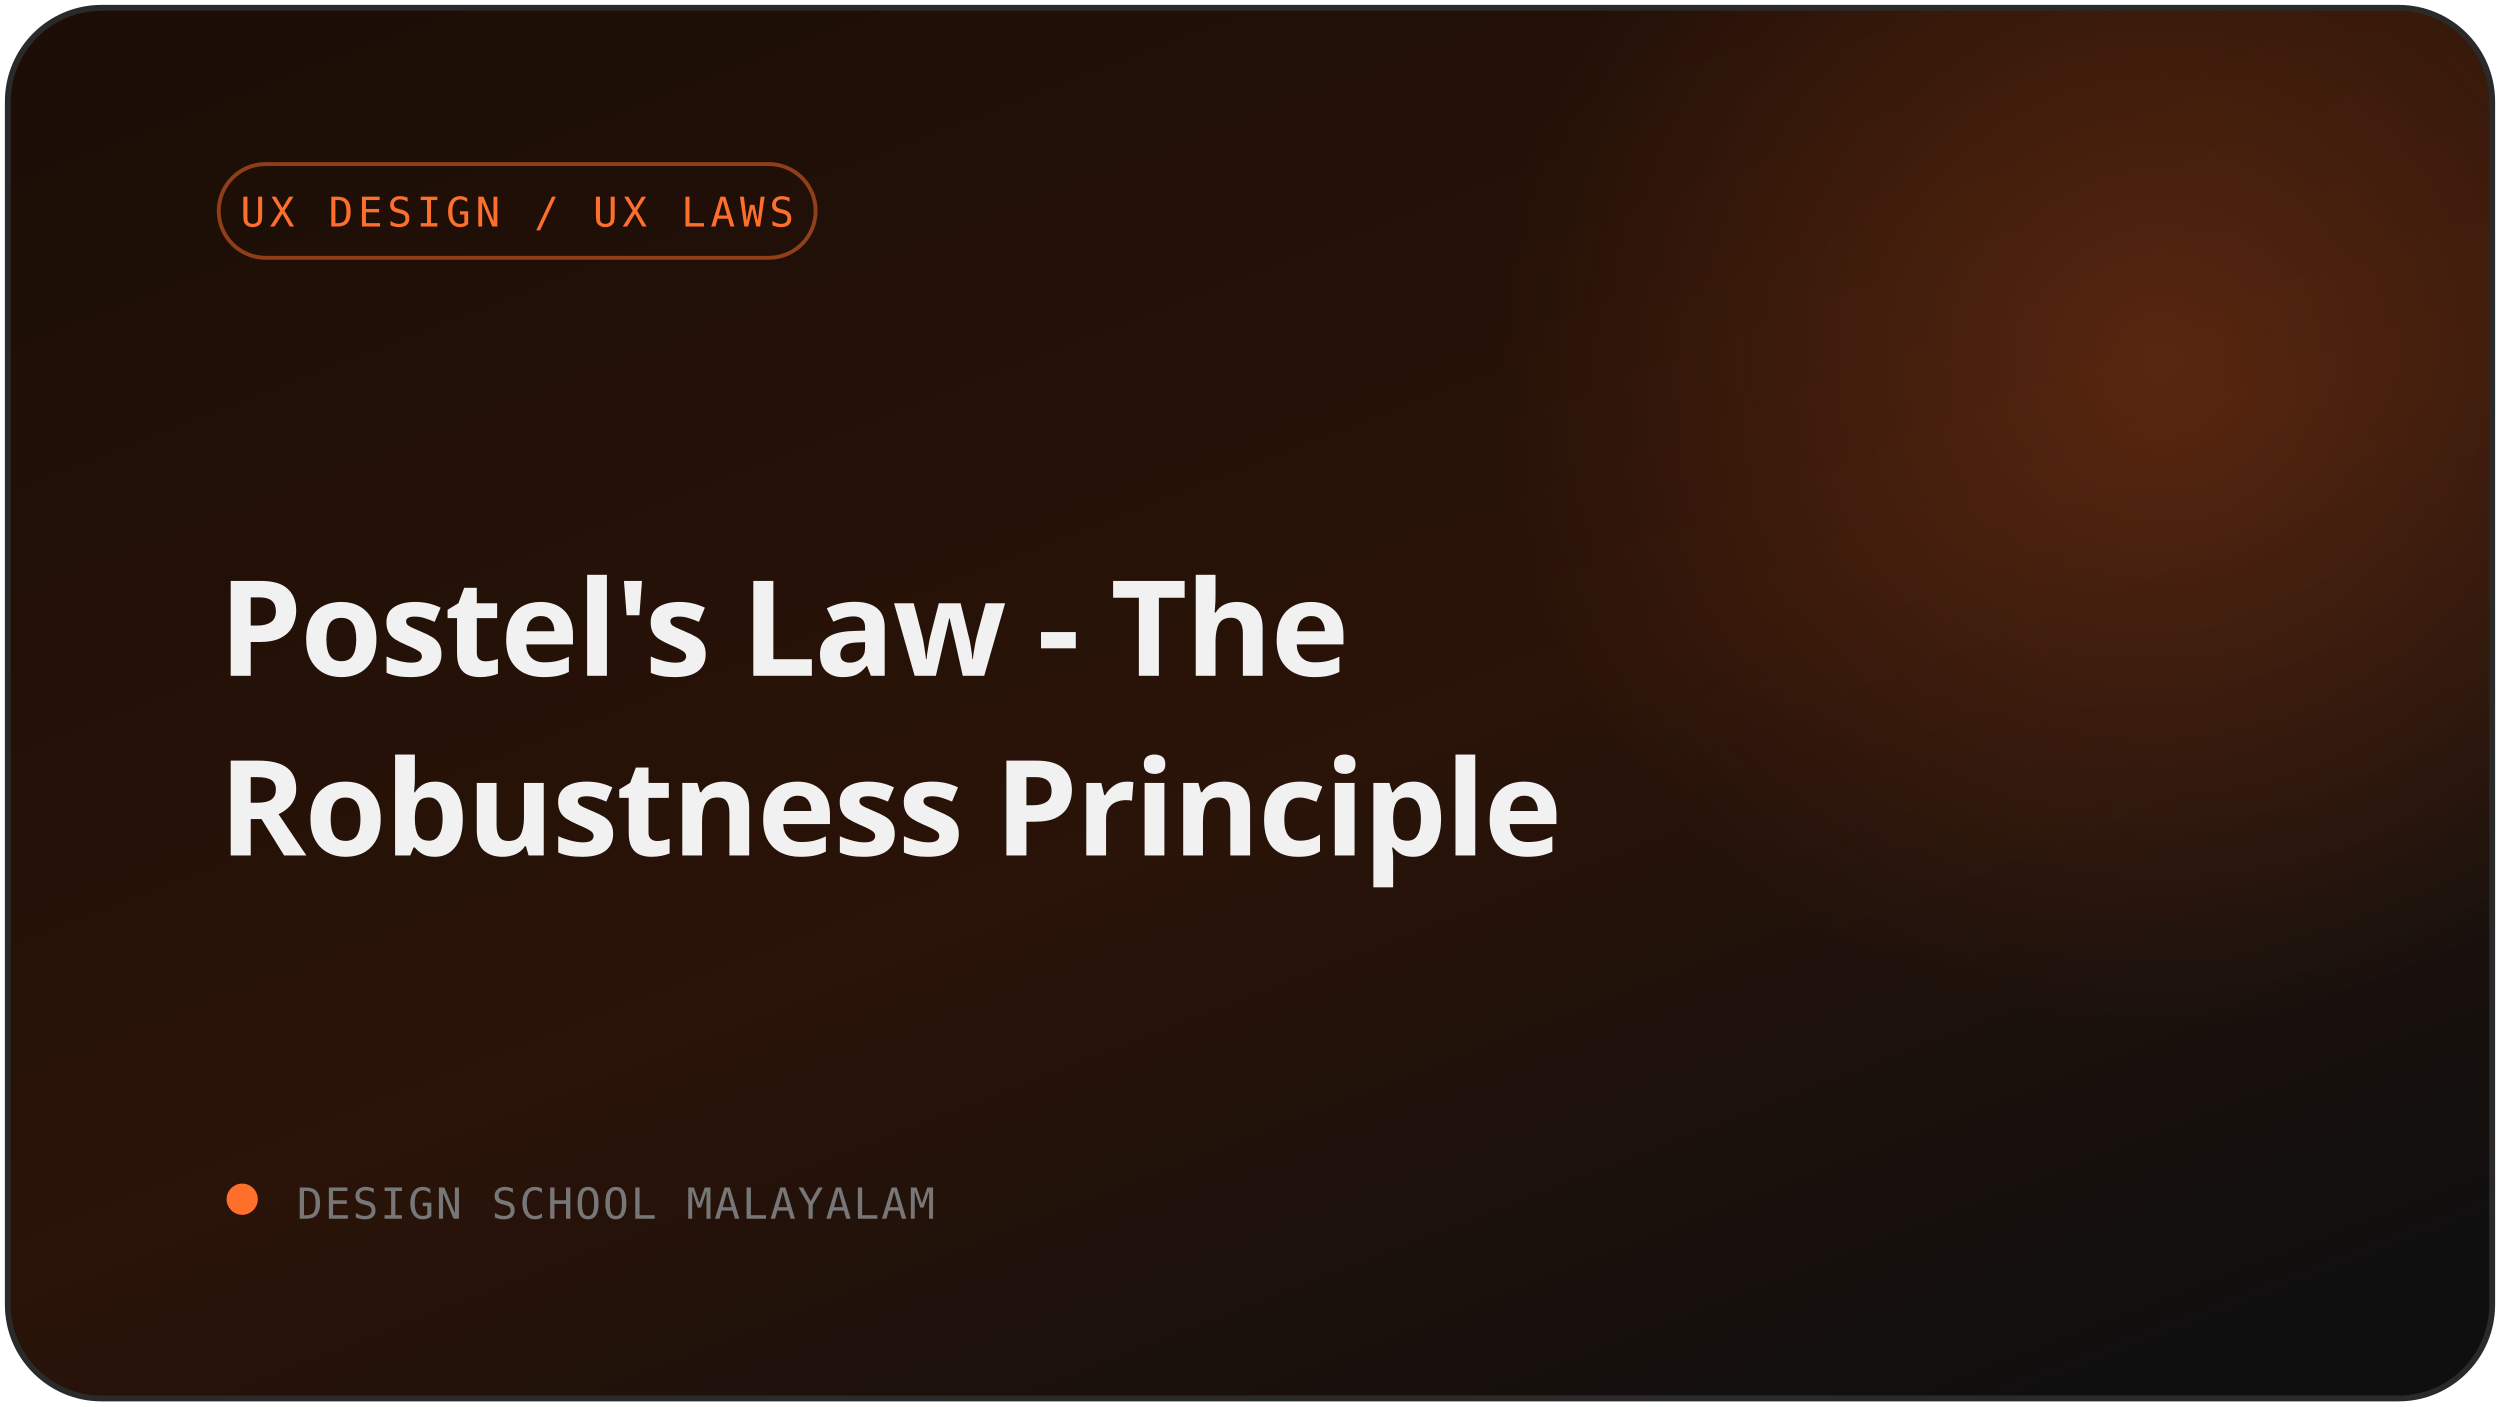
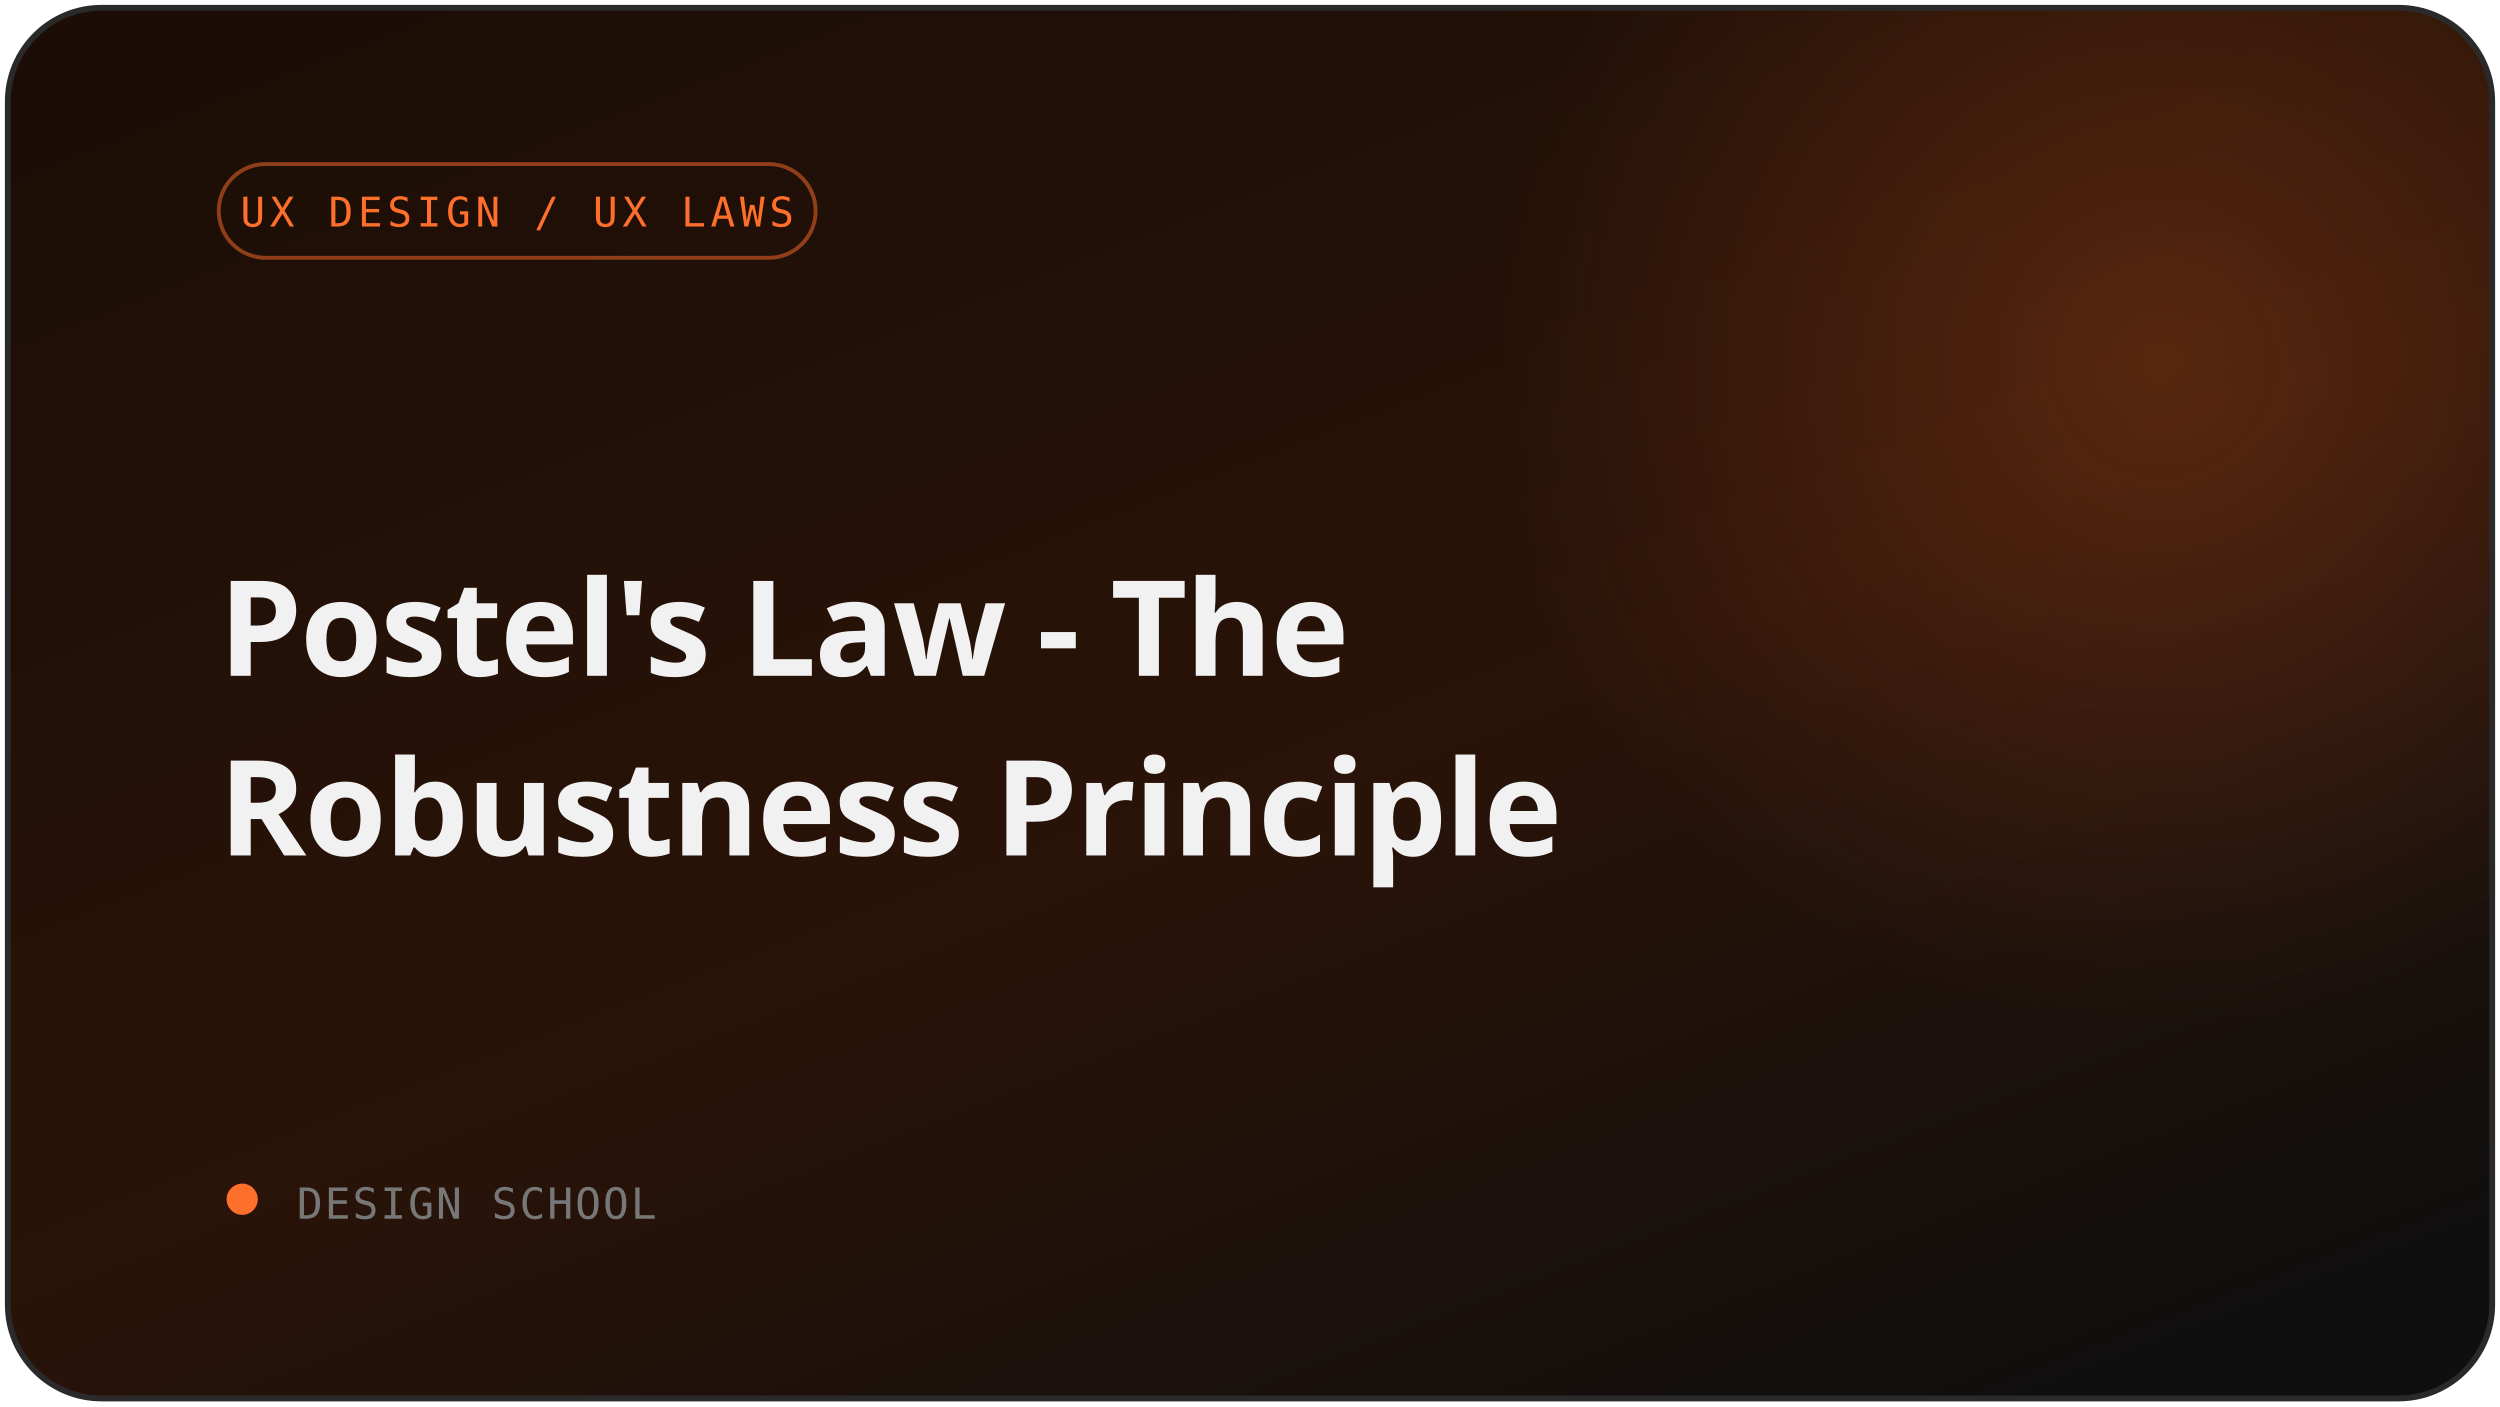
<svg xmlns="http://www.w3.org/2000/svg" viewBox="0 0 640 360" width="100%" height="100%">
  <defs>
    <linearGradient id="banner-bg" x1="15%" y1="0%" x2="85%" y2="100%">
      <stop offset="0%" stop-color="#1c0e06" />
      <stop offset="55%" stop-color="#2a1308" />
      <stop offset="100%" stop-color="#0f0f0f" />
    </linearGradient>
    <radialGradient id="banner-glow" cx="50%" cy="50%" r="50%">
      <stop offset="0%" stop-color="#FF6F2C" stop-opacity="0.22" />
      <stop offset="100%" stop-color="#FF6F2C" stop-opacity="0" />
    </radialGradient>
    <clipPath id="card-clip">
      <rect x="2" y="2" width="636" height="356" rx="24" />
    </clipPath>
  </defs>
  <g clip-path="url(#card-clip)">
    <rect width="640" height="360" fill="url(#banner-bg)" />
    <circle cx="553" cy="93" r="170" fill="url(#banner-glow)" />
    <rect x="56" y="42" width="152.8" height="24" rx="12" fill="none" stroke="#FF6F2C" stroke-opacity="0.5" stroke-width="1" />
    <text x="132.4" y="58" fill="#FF6F2C" font-family="'DM Mono', monospace" font-size="10.5" font-weight="500" letter-spacing="1.2px" text-anchor="middle">UX DESIGN / UX LAWS</text>
    <text x="56" y="173" fill="#f1f1f1" font-family="'Google Sans Display', 'Google Sans', sans-serif" font-size="34" font-weight="700" letter-spacing="-0.5px">Postel's Law - The</text>
    <text x="56" y="219" fill="#f1f1f1" font-family="'Google Sans Display', 'Google Sans', sans-serif" font-size="34" font-weight="700" letter-spacing="-0.5px">Robustness Principle</text>
    <g transform="translate(56, 312)">
      <circle cx="6" cy="-5" r="4" fill="#FF6F2C" />
-       <text x="20" y="0" fill="#777777" font-family="'DM Mono', monospace" font-size="11" font-weight="500" letter-spacing="0.5px">DESIGN SCHOOL MALAYALAM</text>
+       <text x="20" y="0" fill="#777777" font-family="'DM Mono', monospace" font-size="11" font-weight="500" letter-spacing="0.5px">DESIGN SCHOOL</text>
    </g>
  </g>
  <rect x="2" y="2" width="636" height="356" rx="24" fill="none" stroke="#2a2a2a" stroke-width="1.5" />
</svg>
